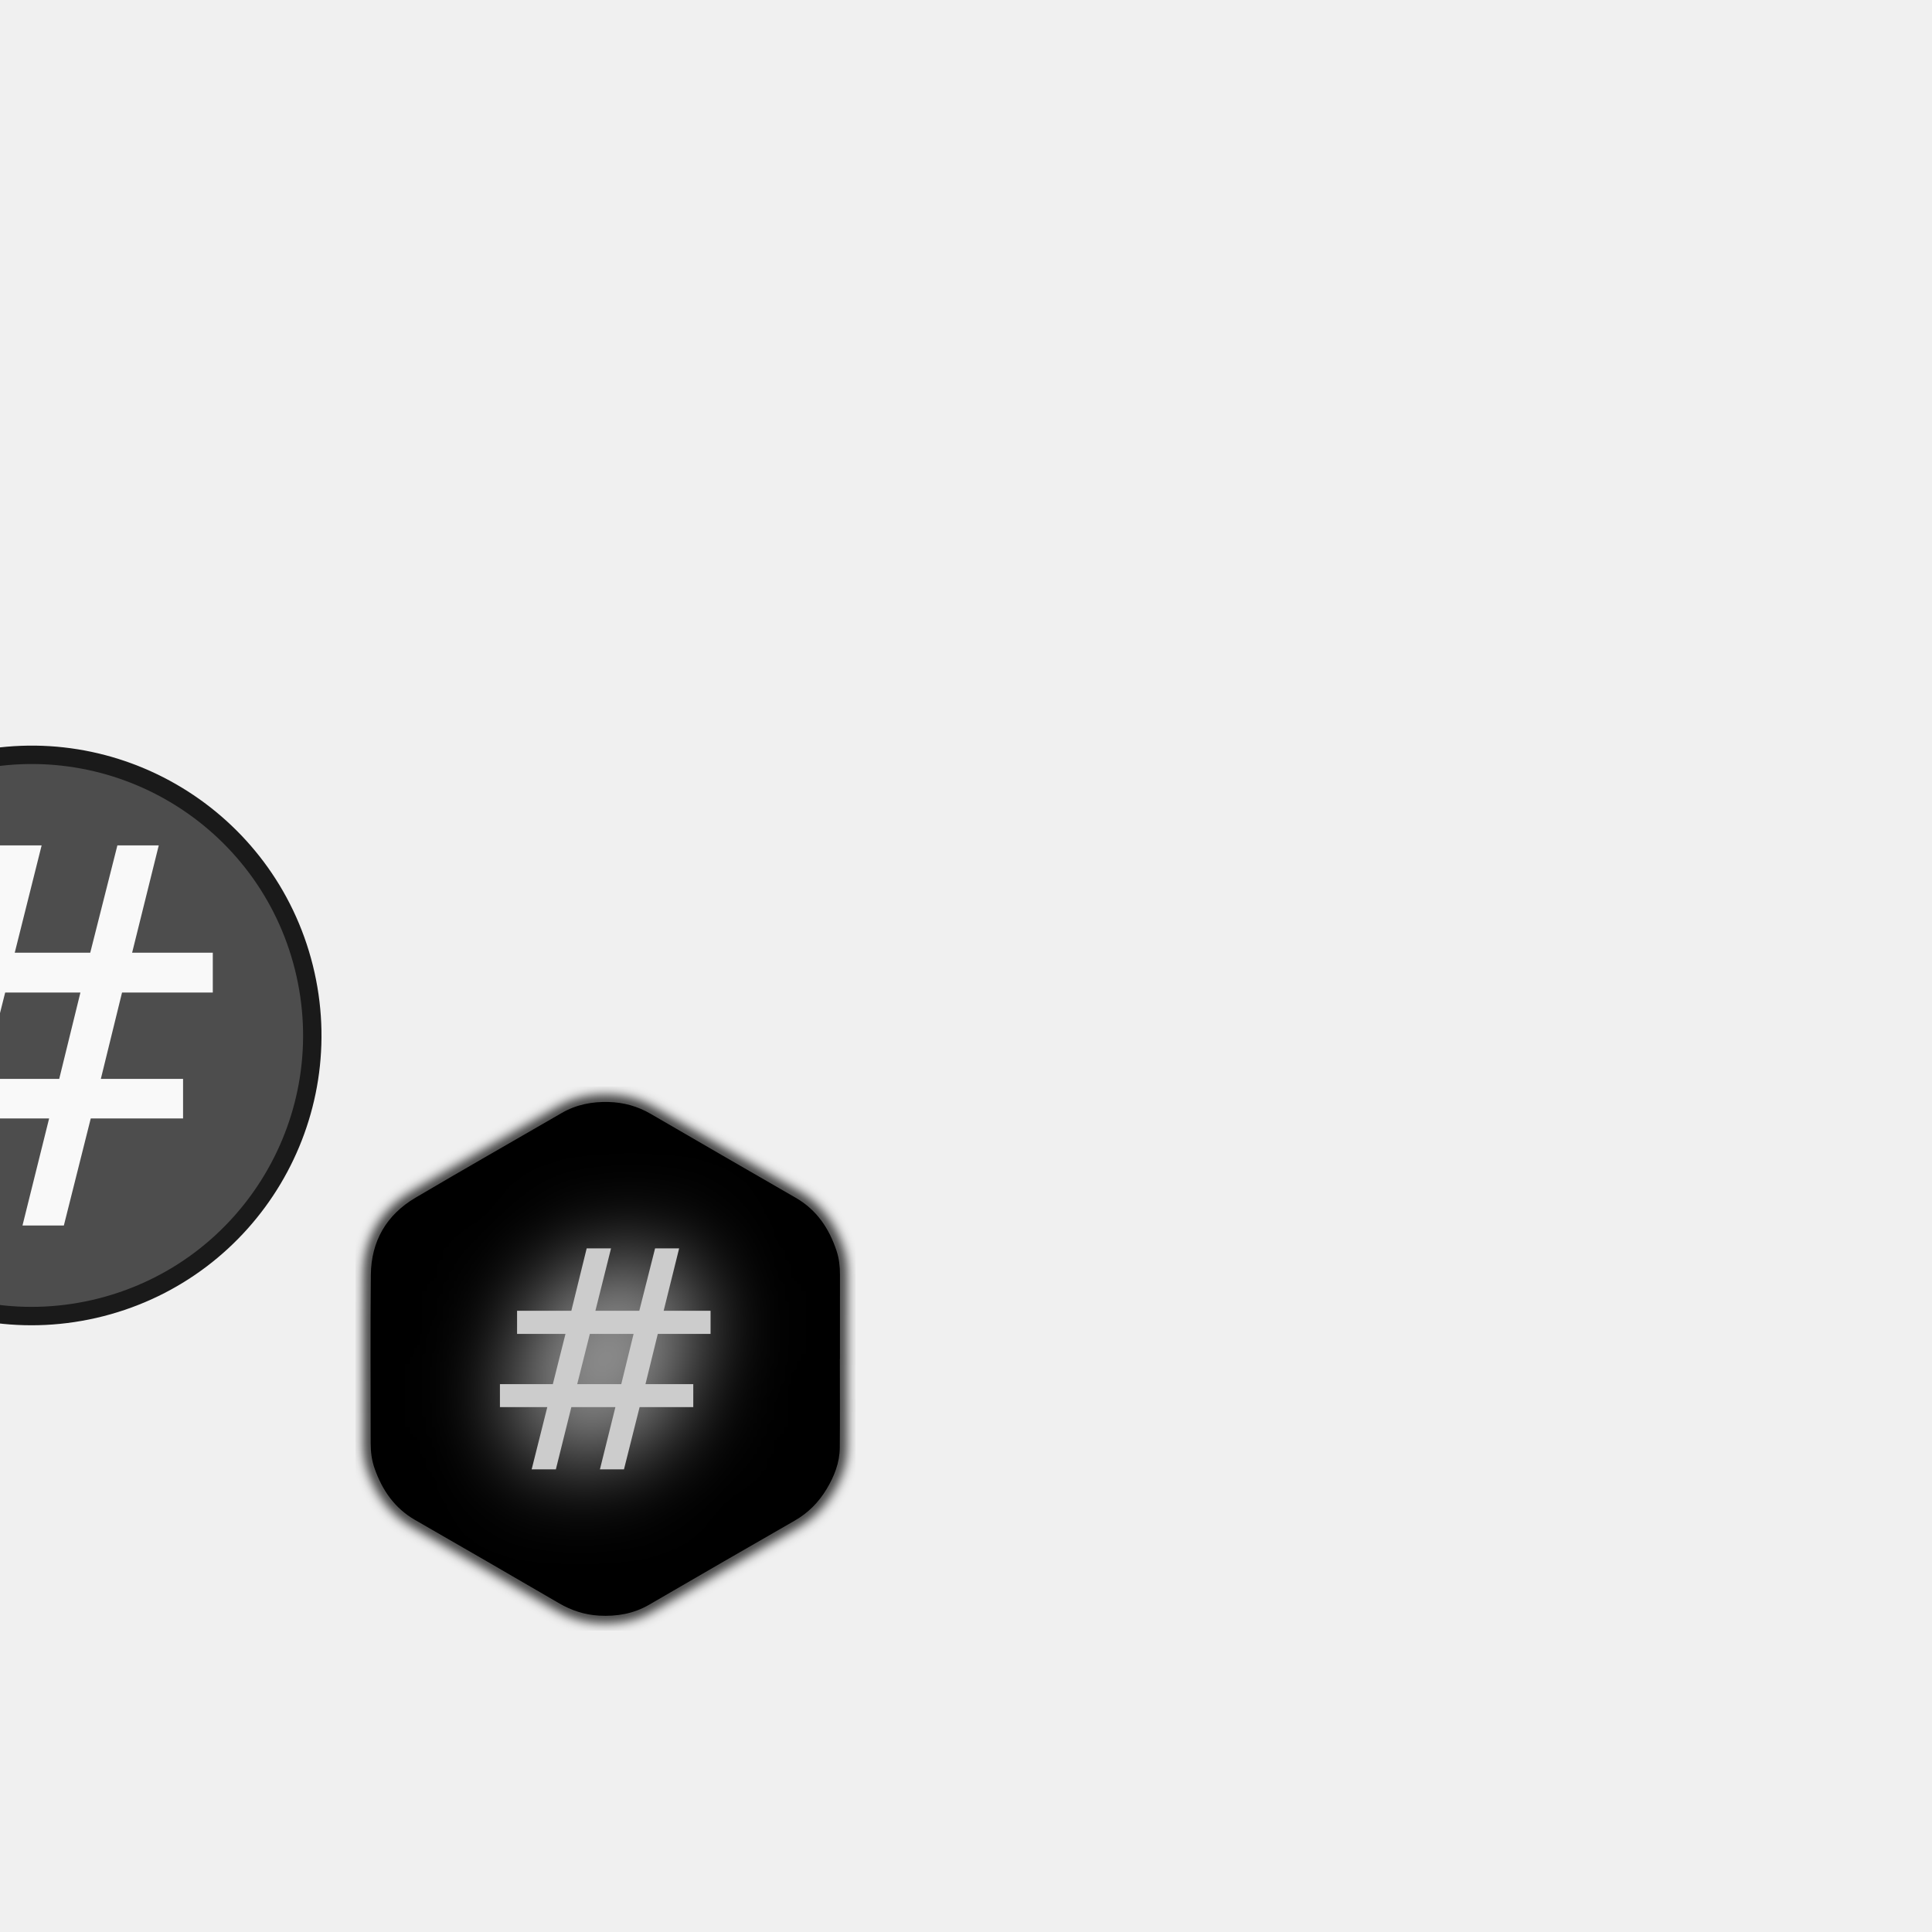
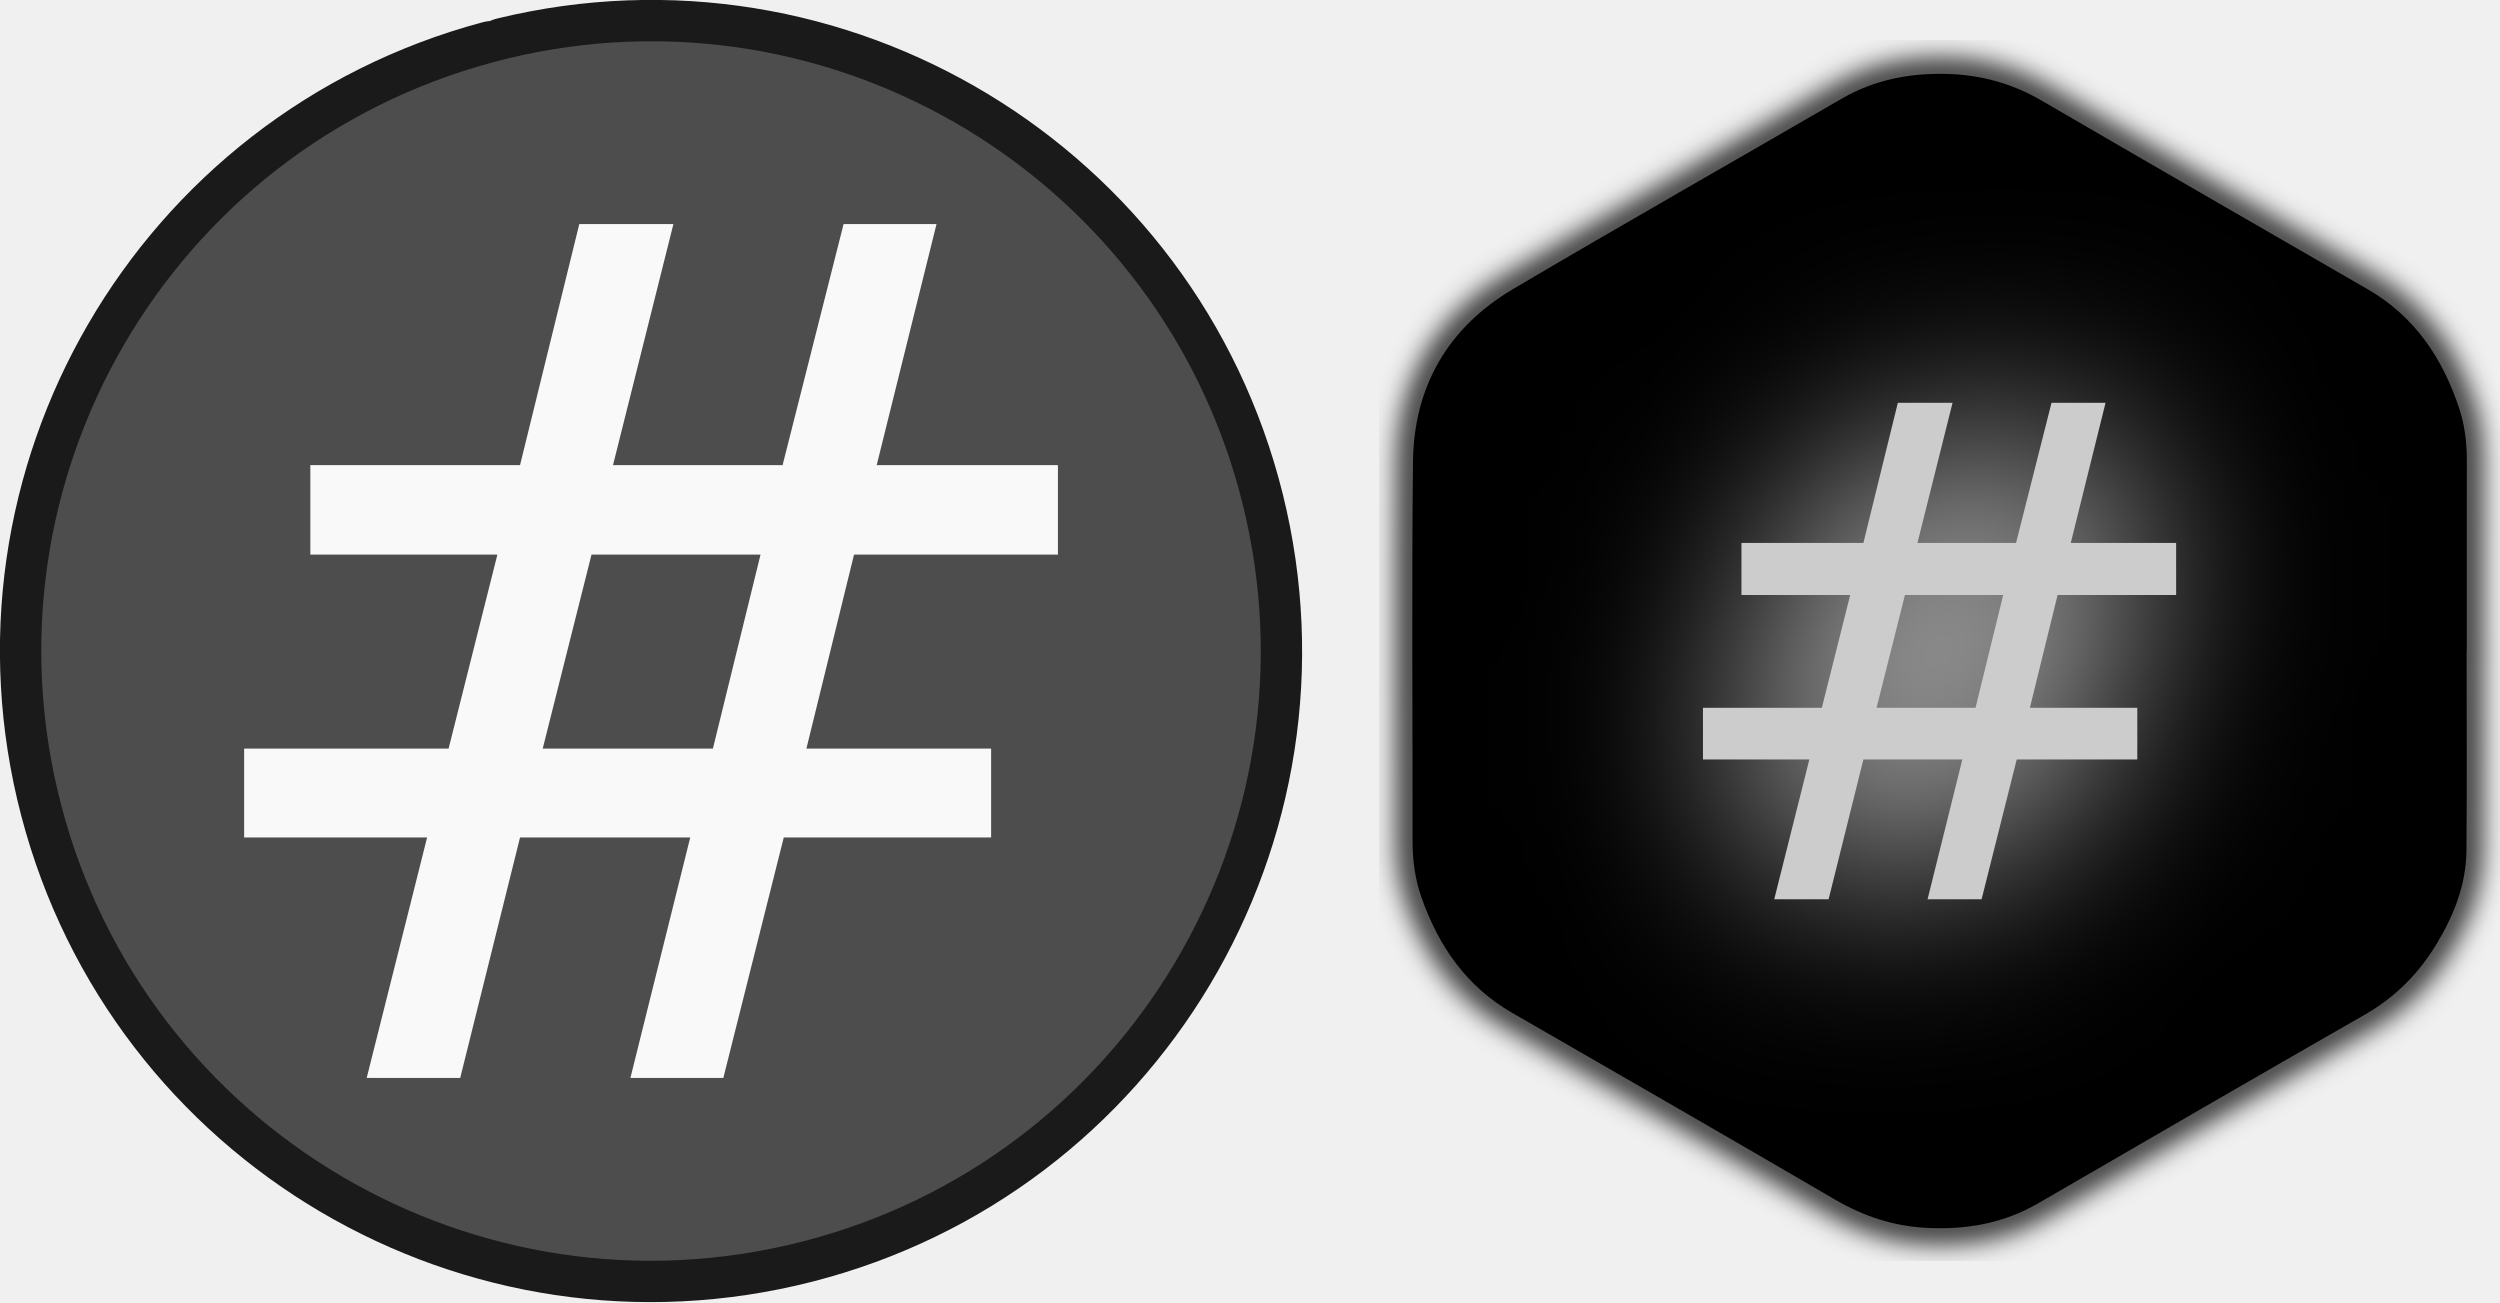
- <svg xmlns="http://www.w3.org/2000/svg" width="56.444mm" height="56.444mm" viewBox="0 0 200 200" id="svg3644" version="1.1">
+ <svg xmlns="http://www.w3.org/2000/svg" width="32.512mm" height="16.933mm" viewBox="0 0 115.201 60" id="svg3644" version="1.1">
  <defs id="defs3646">
    <filter style="color-interpolation-filters:sRGB" id="filter4659" x="-0.492" width="1.984" y="-0.469" height="1.937">
      <feGaussianBlur stdDeviation="10.246" id="feGaussianBlur4661" />
    </filter>
    <filter style="color-interpolation-filters:sRGB" id="filter39663" x="-0.031" width="1.063" y="-0.029" height="1.057">
      <feGaussianBlur stdDeviation="0.917" id="feGaussianBlur39665" />
    </filter>
  </defs>
-   <g id="layer1" transform="translate(-288.316,-218.7424)">
-     <g id="g39673" transform="matrix(0.4088209,0,0,0.4088209,192.2197,229.1043)">
+   <g id="layer1" transform="translate(-261.5953,-295.9318)">
+     <g id="g39673" transform="matrix(0.4088209,0,0,0.4088209,192.2197,195.6233)">
      <path transform="matrix(1.696278,0,0,1.696278,-202.8211,-292.6122)" id="path3676" d="m 383.529,347.802 c 0.003,-1.205 -0.134,-2.388 -0.513,-3.531 -1.104,-3.334 -2.96,-6.099 -6.07,-7.896 -7.226,-4.175 -14.458,-8.337 -21.667,-12.537 -1.96,-1.143 -4.048,-1.718 -6.292,-1.777 -2.474,-0.064 -4.824,0.383 -7,1.646 -7.277,4.223 -14.599,8.374 -21.843,12.654 -4.319,2.553 -6.592,6.477 -6.646,11.49 -0.088,8.382 -0.021,16.764 -0.027,25.146 -10e-4,1.291 0.158,2.553 0.586,3.77 1.14,3.24 2.981,5.927 6.028,7.682 7.17,4.13 14.342,8.258 21.487,12.428 1.877,1.096 3.855,1.744 6.012,1.861 2.635,0.145 5.141,-0.283 7.461,-1.631 7.229,-4.195 14.459,-8.387 21.712,-12.541 2.023,-1.16 3.585,-2.738 4.772,-4.713 1.146,-1.904 1.953,-3.94 1.973,-6.189 0.037,-4.416 0.011,-8.832 0.011,-13.248 h 0.012 c 0,-4.205 -0.005,-8.41 0.004,-12.614 z" style="clip-rule:evenodd;fill:none;fill-rule:evenodd;stroke:#000000;stroke-width:1.658;stroke-miterlimit:4;stroke-dasharray:none;stroke-opacity:1;filter:url(#filter39663)" />
      <path id="path4486" d="m 447.751,297.356 c 0.006,-2.044 -0.227,-4.051 -0.87,-5.99 -1.873,-5.655 -5.021,-10.346 -10.296,-13.394 -12.257,-7.082 -24.525,-14.142 -36.753,-21.266 -3.325,-1.939 -6.867,-2.914 -10.673,-3.014 -4.197,-0.109 -8.183,0.65 -11.874,2.792 -12.344,7.163 -24.764,14.205 -37.052,21.465 -7.326,4.331 -11.182,10.987 -11.273,19.49 -0.149,14.218 -0.036,28.436 -0.046,42.655 -0.002,2.19 0.268,4.331 0.994,6.395 1.934,5.496 5.057,10.054 10.225,13.031 12.162,7.006 24.328,14.008 36.448,21.081 3.184,1.859 6.539,2.958 10.198,3.157 4.47,0.246 8.721,-0.48 12.656,-2.767 12.262,-7.116 24.526,-14.227 36.83,-21.273 3.432,-1.968 6.081,-4.644 8.095,-7.995 1.944,-3.23 3.313,-6.683 3.347,-10.498 0.063,-7.491 0.018,-14.982 0.018,-22.472 h 0.02 c 0,-7.133 -0.008,-14.266 0.006,-21.397 z" style="clip-rule:evenodd;fill-rule:evenodd;stroke-width:2" />
      <g transform="matrix(1.066667,0,0,1.066667,-8.29966,-32.75238)" style="font-style:normal;font-weight:normal;font-size:73.091px;line-height:125%;font-family:sans-serif;letter-spacing:0px;word-spacing:0px;fill:#ffffff;fill-opacity:1;stroke:none;stroke-width:1px;stroke-linecap:round;stroke-linejoin:round;stroke-opacity:1;filter:url(#filter4659)" id="g5166">
        <path d="m 378.554,323.602 h -10.385 l -2.998,11.92 h 10.457 z m -5.353,-20.307 -3.712,14.811 h 10.421 l 3.747,-14.811 h 5.71 l -3.676,14.811 h 11.135 v 5.496 h -12.527 l -2.926,11.92 h 11.349 v 5.46 h -12.741 l -3.712,14.775 h -5.71 l 3.676,-14.775 h -10.457 l -3.676,14.775 h -5.746 l 3.712,-14.775 h -11.242 v -5.46 h 12.562 l 2.998,-11.92 h -11.492 v -5.496 h 12.884 l 3.64,-14.811 z" style="fill:#ffffff;stroke:none;stroke-linecap:round;stroke-linejoin:round;stroke-opacity:1" id="path5168" />
      </g>
      <g transform="matrix(1.066667,0,0,1.066667,-8.29966,-32.75238)" id="text5159" style="font-style:normal;font-weight:normal;font-size:73.091px;line-height:125%;font-family:sans-serif;letter-spacing:0px;word-spacing:0px;fill:#f9f9f9;fill-opacity:1;stroke:none;stroke-width:1px;stroke-linecap:round;stroke-linejoin:round;stroke-opacity:1">
        <path id="path5164" style="fill:#cccccc;stroke:none;stroke-linecap:round;stroke-linejoin:round;stroke-opacity:1" d="m 378.554,323.602 h -10.385 l -2.998,11.92 h 10.457 z m -5.353,-20.307 -3.712,14.811 h 10.421 l 3.747,-14.811 h 5.71 l -3.676,14.811 h 11.135 v 5.496 h -12.527 l -2.926,11.92 h 11.349 v 5.46 h -12.741 l -3.712,14.775 h -5.71 l 3.676,-14.775 h -10.457 l -3.676,14.775 h -5.746 l 3.712,-14.775 h -11.242 v -5.46 h 12.562 l 2.998,-11.92 h -11.492 v -5.496 h 12.884 l 3.64,-14.811 z" />
-       </g>
-     </g>
-     <g id="g101" transform="matrix(0.6768234,0,0,0.6768234,84.7995,80.5288)">
-       <g id="g83" style="font-style:normal;font-weight:normal;font-size:73.091px;line-height:125%;font-family:sans-serif;letter-spacing:0px;word-spacing:0px;fill:#ffffff;fill-opacity:1;stroke:none;stroke-width:1px;stroke-linecap:round;stroke-linejoin:round;stroke-opacity:1;filter:url(#filter4659)" transform="matrix(0.4360756,0,0,0.4360756,88.5141,274.7769)">
-         <path id="path81" style="fill:#ffffff;stroke:none;stroke-linecap:round;stroke-linejoin:round;stroke-opacity:1" d="m 378.554,323.602 h -10.385 l -2.998,11.92 h 10.457 z m -5.353,-20.307 -3.712,14.811 h 10.421 l 3.747,-14.811 h 5.71 l -3.676,14.811 h 11.135 v 5.496 h -12.527 l -2.926,11.92 h 11.349 v 5.46 h -12.741 l -3.712,14.775 h -5.71 l 3.676,-14.775 h -10.457 l -3.676,14.775 h -5.746 l 3.712,-14.775 h -11.242 v -5.46 h 12.562 l 2.998,-11.92 h -11.492 v -5.496 h 12.884 l 3.64,-14.811 z" />
-       </g>
-       <g style="font-style:normal;font-weight:normal;font-size:73.091px;line-height:125%;font-family:sans-serif;letter-spacing:0px;word-spacing:0px;fill:#f9f9f9;fill-opacity:1;stroke:none;stroke-width:1px;stroke-linecap:round;stroke-linejoin:round;stroke-opacity:1" id="g87" transform="matrix(0.4360756,0,0,0.4360756,88.5141,274.7769)">
-         <path d="m 378.554,323.602 h -10.385 l -2.998,11.92 h 10.457 z m -5.353,-20.307 -3.712,14.811 h 10.421 l 3.747,-14.811 h 5.71 l -3.676,14.811 h 11.135 v 5.496 h -12.527 l -2.926,11.92 h 11.349 v 5.46 h -12.741 l -3.712,14.775 h -5.71 l 3.676,-14.775 h -10.457 l -3.676,14.775 h -5.746 l 3.712,-14.775 h -11.242 v -5.46 h 12.562 l 2.998,-11.92 h -11.492 v -5.496 h 12.884 l 3.64,-14.811 z" style="fill:#cccccc;stroke:none;stroke-linecap:round;stroke-linejoin:round;stroke-opacity:1" id="path85" />
      </g>
    </g>
    <g id="g518" transform="matrix(2,0,0,2,-271.9078,-469.3693)">
      <path d="m 278.433,384.002 a 14.046,14.046 0 0 1 16.947,10.251 14.046,14.046 0 0 1 -10.152,17.006 14.046,14.046 0 0 1 -17.065,-10.052 14.046,14.046 0 0 1 9.953,-17.123" id="path513" style="opacity:1;fill:#4d4d4d;fill-opacity:1;stroke:#1a1a1a;stroke-width:1.905;stroke-linecap:round;stroke-linejoin:round;stroke-miterlimit:4;stroke-dasharray:none;stroke-dashoffset:0;stroke-opacity:1;paint-order:stroke fill markers" />
      <g transform="matrix(0.3749999,0,0,0.3749999,142.3164,274.0782)" id="g329" style="font-style:normal;font-weight:normal;font-size:73.091px;line-height:125%;font-family:sans-serif;letter-spacing:0px;word-spacing:0px;fill:#cccccc;fill-opacity:1;stroke:none;stroke-width:1px;stroke-linecap:round;stroke-linejoin:round;stroke-opacity:1">
        <path id="path327" style="fill:#f9f9f9;stroke:none;stroke-linecap:round;stroke-linejoin:round;stroke-opacity:1" d="m 378.554,323.602 h -10.385 l -2.998,11.92 h 10.457 z m -5.353,-20.307 -3.712,14.811 h 10.421 l 3.747,-14.811 h 5.71 l -3.676,14.811 h 11.135 v 5.496 h -12.527 l -2.926,11.92 h 11.349 v 5.46 h -12.741 l -3.712,14.775 h -5.71 l 3.676,-14.775 h -10.457 l -3.676,14.775 h -5.746 l 3.712,-14.775 h -11.242 v -5.46 h 12.562 l 2.998,-11.92 h -11.492 v -5.496 h 12.884 l 3.64,-14.811 z" />
      </g>
    </g>
  </g>
</svg>
